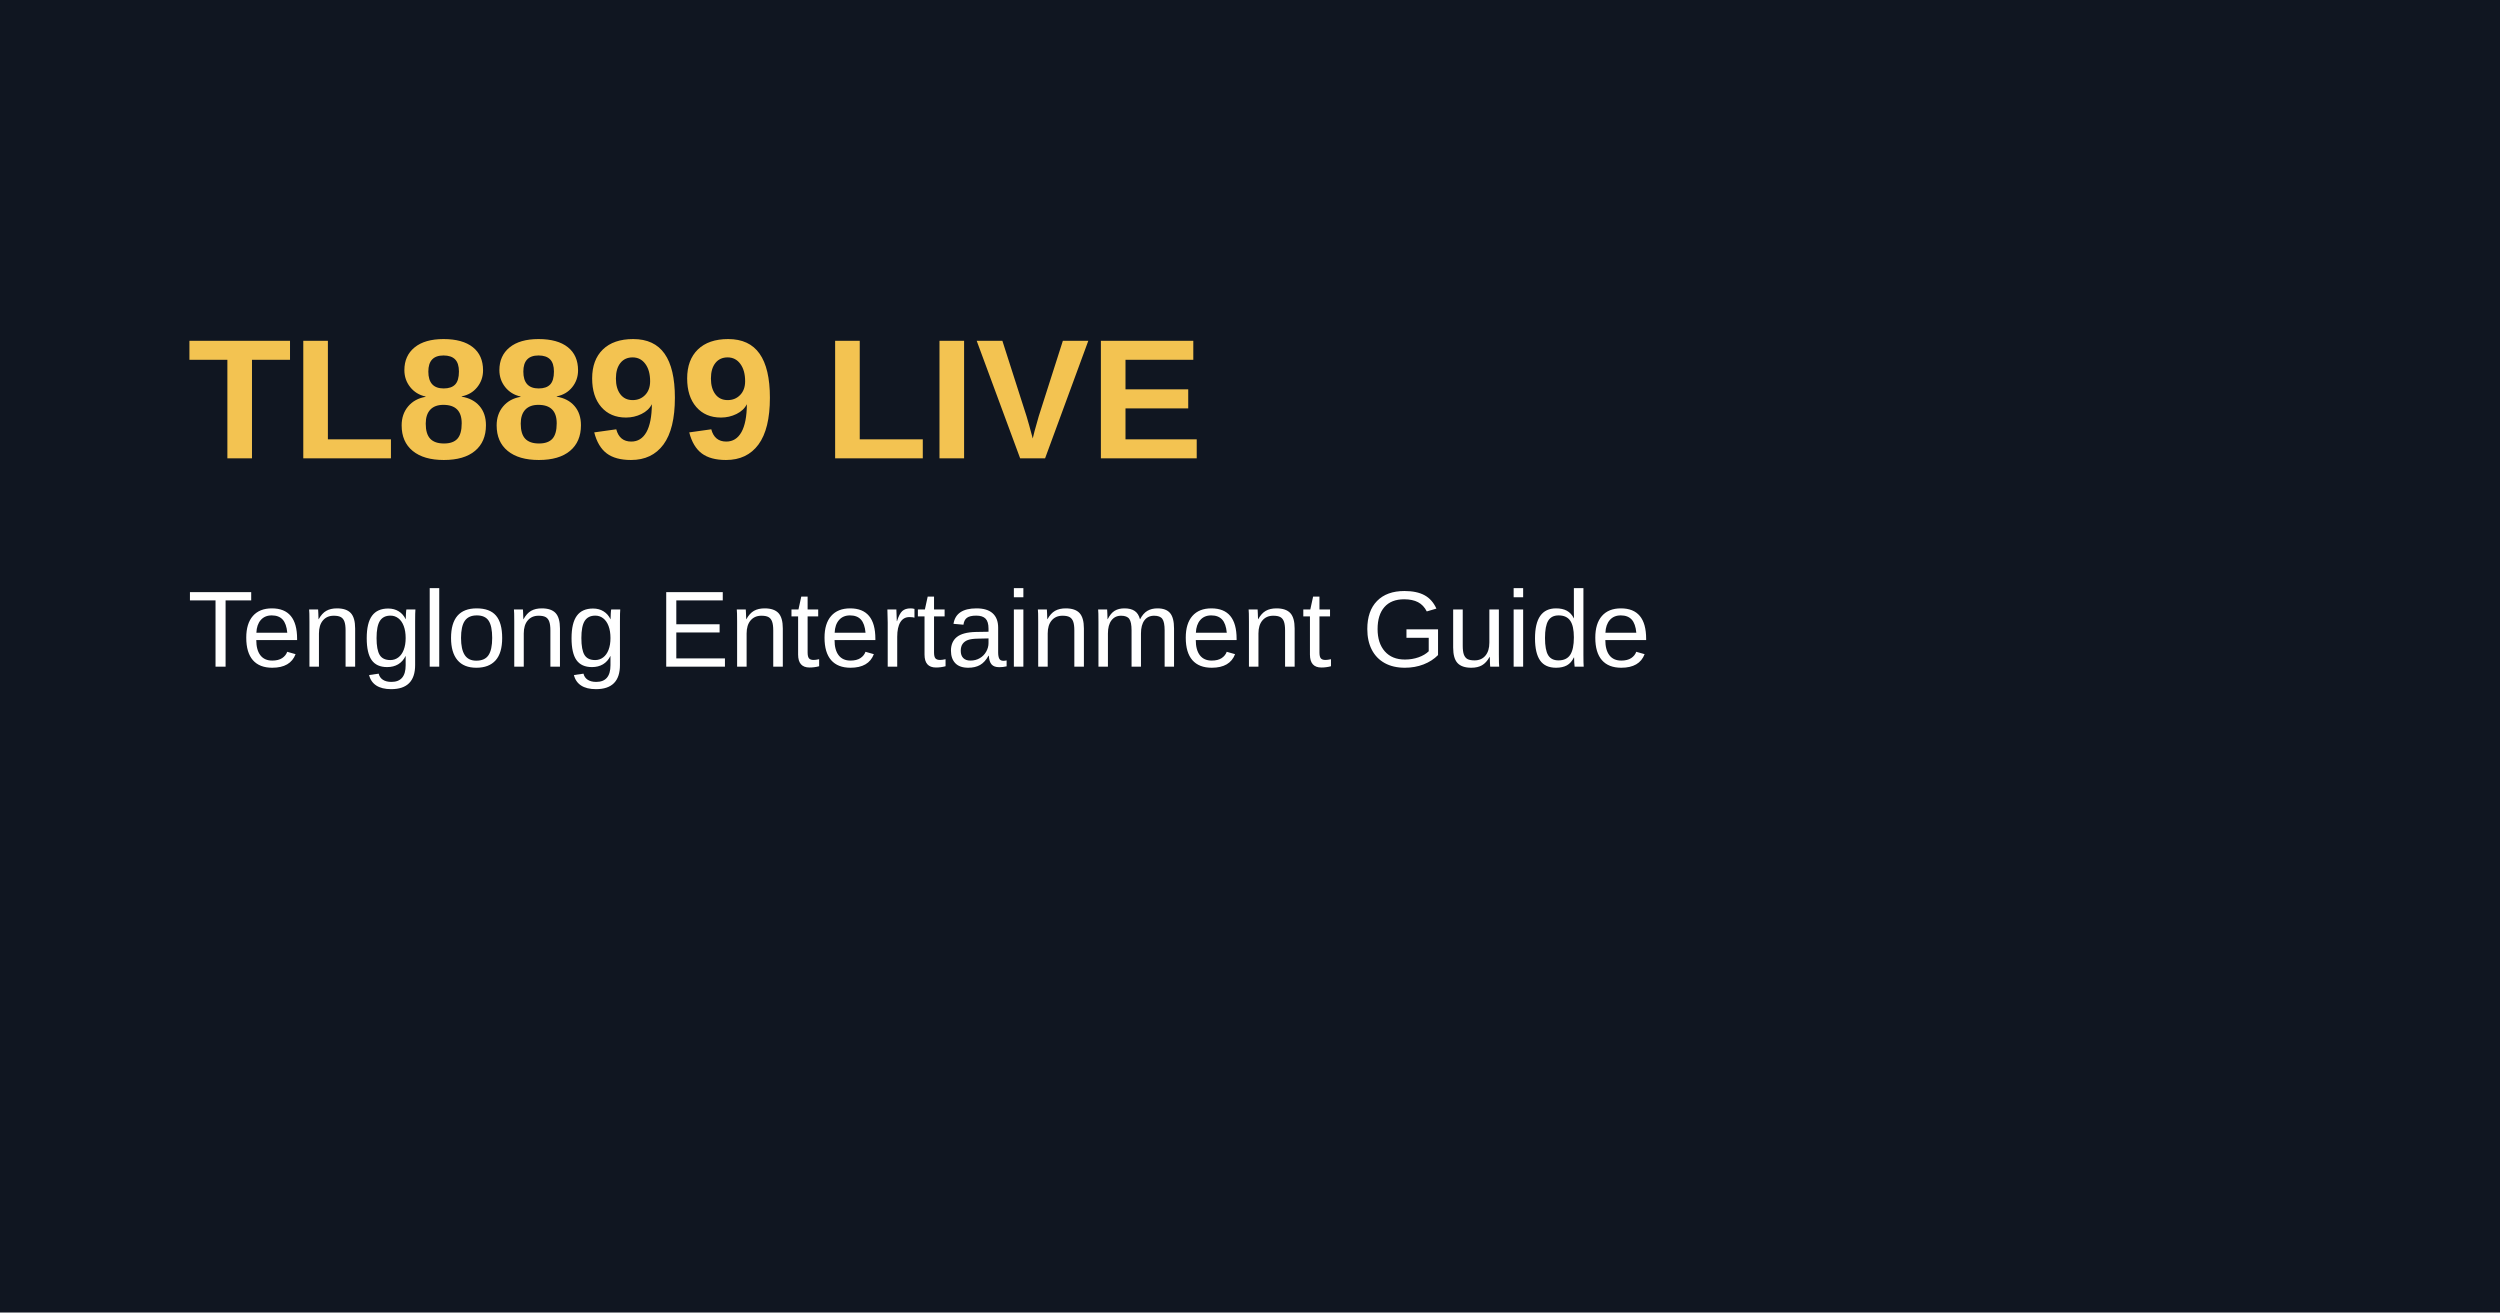
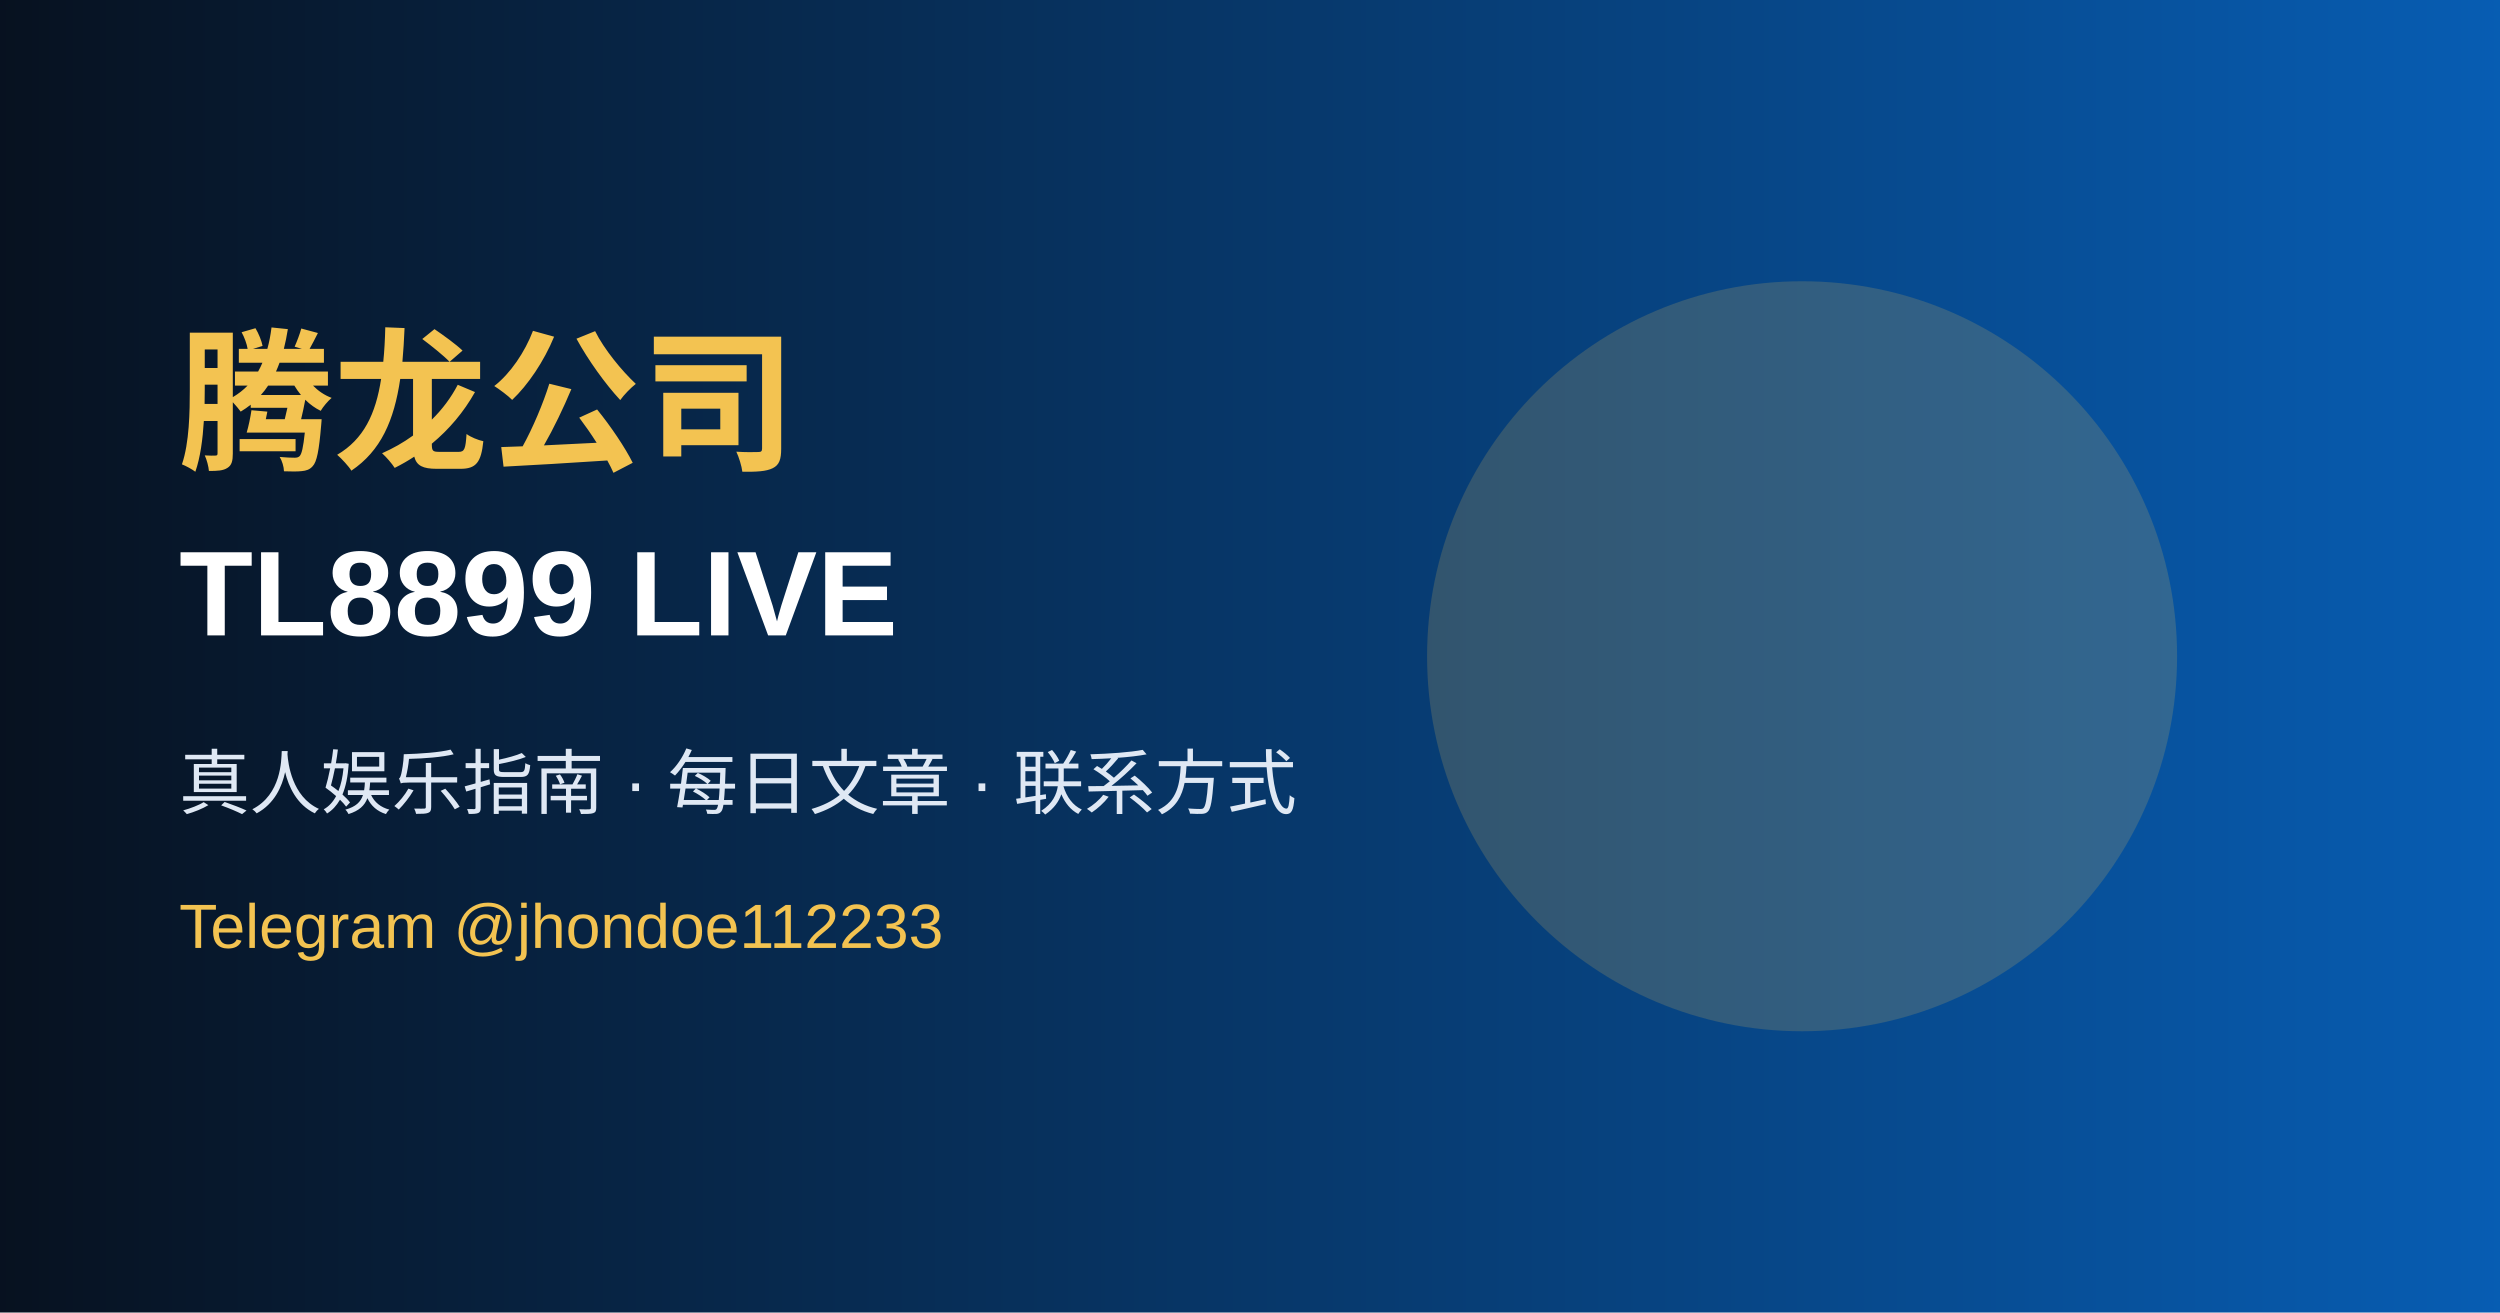
- <svg xmlns="http://www.w3.org/2000/svg" viewBox="0 0 1200 630">
-   <rect width="1200" height="630" fill="#101621" />
-   <text x="90" y="220" font-size="82" font-family="Arial" font-weight="900" fill="#f3c351">TL8899 LIVE</text>
-   <text x="90" y="320" font-size="52" font-family="Arial" fill="#fff">Tenglong Entertainment Guide</text>
+ <svg xmlns="http://www.w3.org/2000/svg" width="1200" height="630" viewBox="0 0 1200 630">
+   <defs>
+     <linearGradient id="g" x1="0" x2="1">
+       <stop stop-color="#07111f" />
+       <stop offset="1" stop-color="#075db3" />
+     </linearGradient>
+   </defs>
+   <rect width="1200" height="630" fill="url(#g)" />
+   <circle cx="865" cy="315" r="180" fill="#f3c351" opacity=".18" />
+   <text x="86" y="220" font-family="Microsoft YaHei, Arial" font-size="74" font-weight="900" fill="#f3c351">腾龙公司</text>
+   <text x="86" y="305" font-family="Arial" font-size="58" font-weight="900" fill="#fff">TL8899 LIVE</text>
+   <text x="86" y="388" font-family="Microsoft YaHei, Arial" font-size="34" fill="#dfe8f4">真人娱乐指南 · 每日文章 · 联系方式</text>
+   <text x="86" y="455" font-family="Arial" font-size="30" fill="#f3c351">Telegram @jhondoe112233</text>
</svg>
